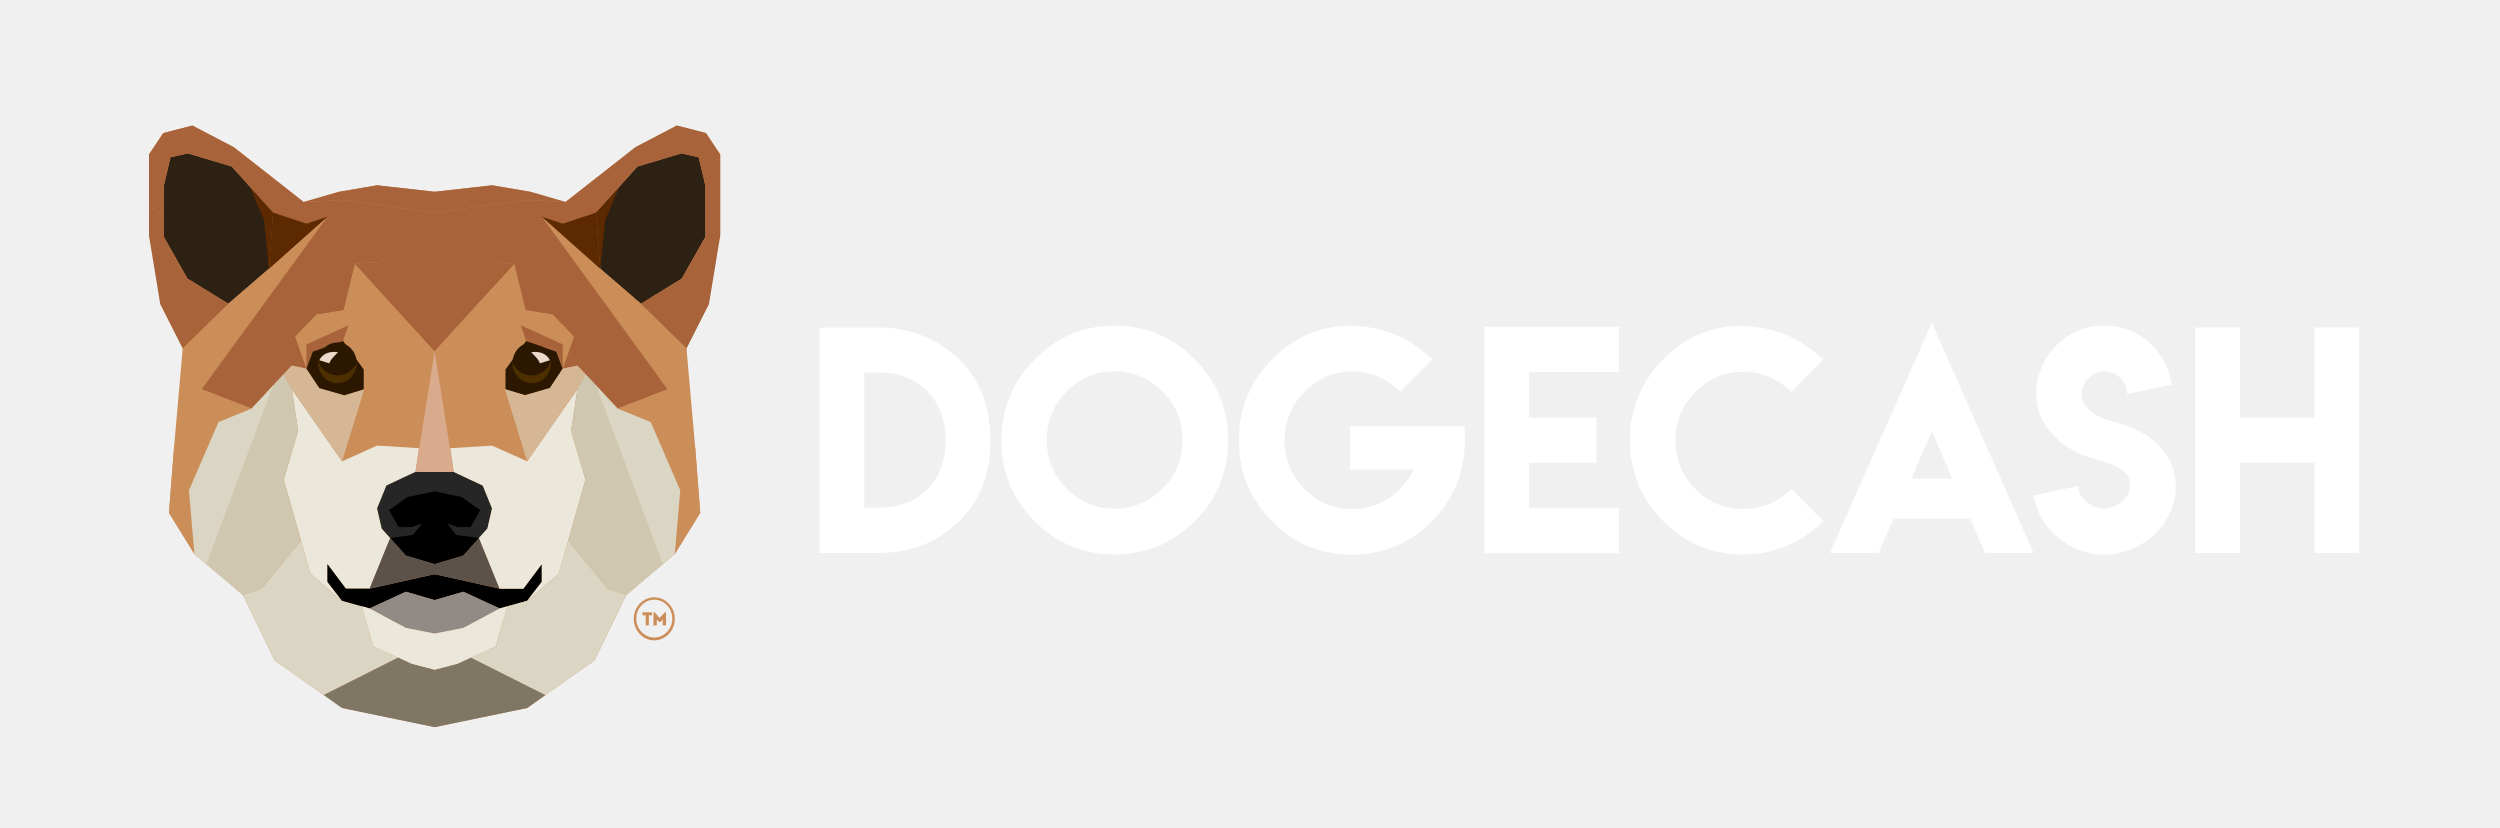
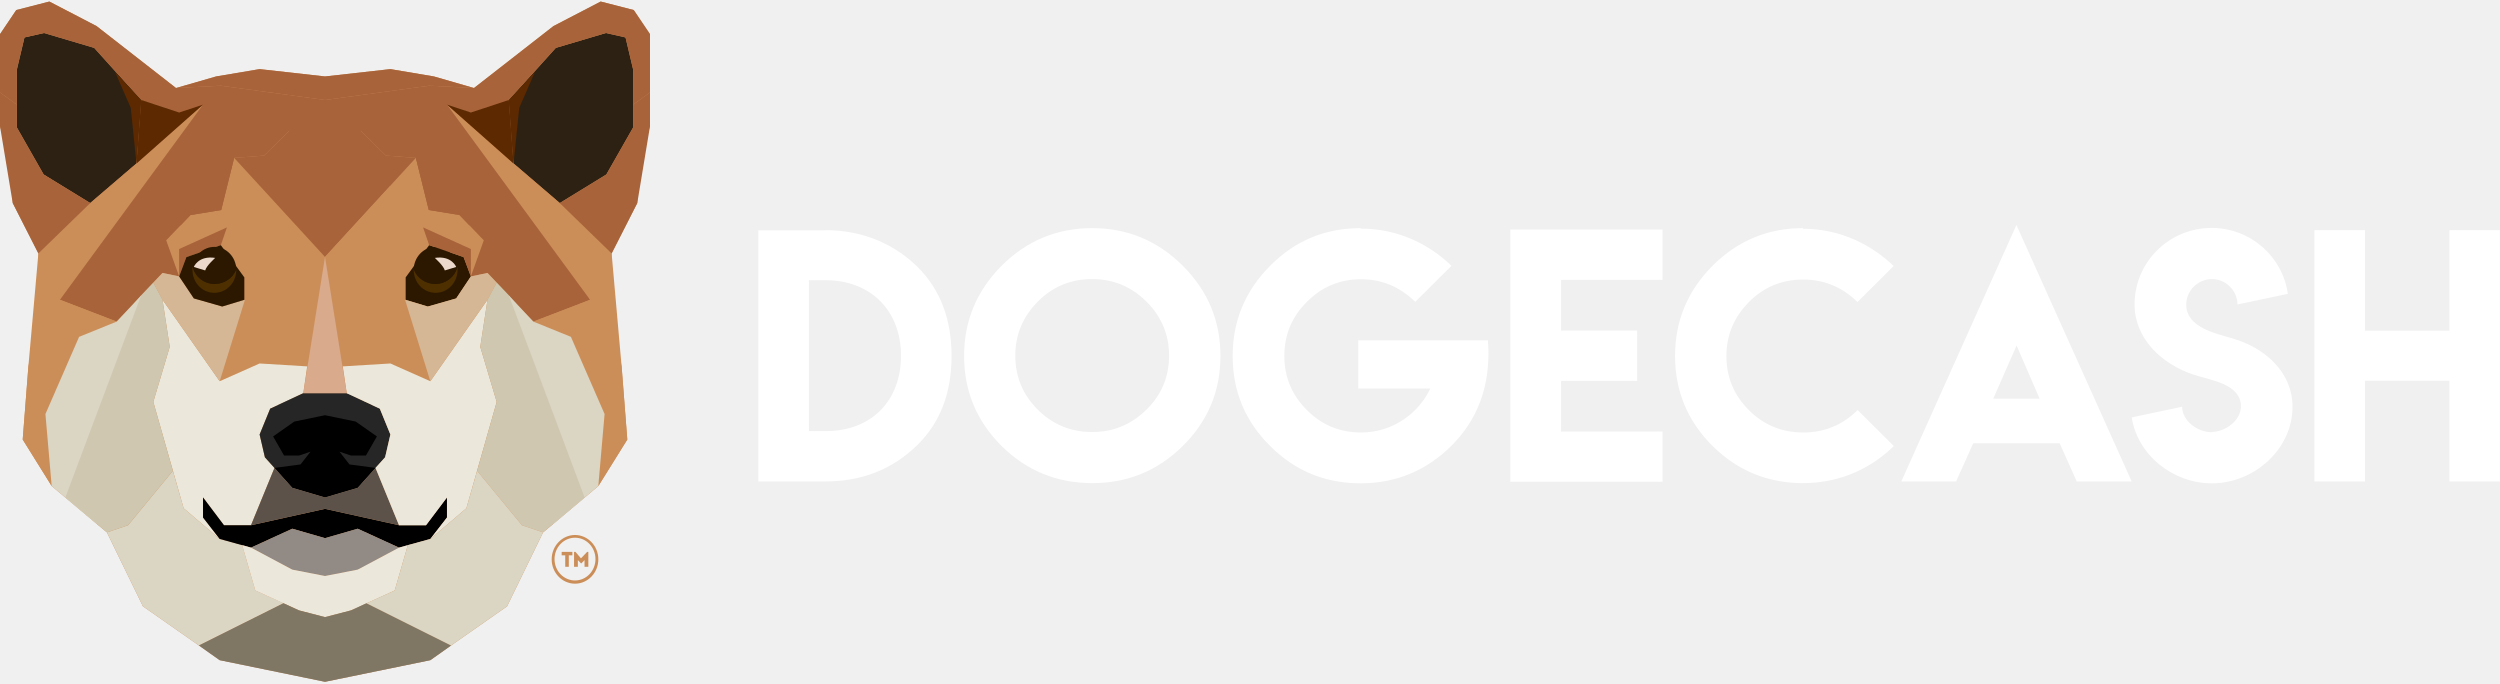
- <svg xmlns="http://www.w3.org/2000/svg" width="302px" height="100px" viewBox="0 0 302 100" version="1.1">
+ <svg xmlns="http://www.w3.org/2000/svg" width="300px" height="82px" viewBox="0 0 300 82" version="1.1">
  <g id="Page-1" stroke="none" stroke-width="1" fill="none" fill-rule="evenodd">
-     <g id="Group-5" transform="translate(0.824891, 0)">
-       <g id="Group-2-Copy-2" transform="translate(17.17511, 15)" fill-rule="nonzero">
-         <path d="M88.157,29.981 L86.401,29.981 L86.401,46.337 L88.208,46.337 C93.068,46.337 96.235,43.077 96.235,38.159 C96.235,33.285 93.013,29.982 88.157,29.982 L88.157,29.981 Z M88.174,24.558 C92.408,24.558 95.725,26.258 98.024,28.563 C100.433,31.007 101.637,34.219 101.637,38.202 C101.637,42.184 100.432,45.385 98.024,47.807 C95.371,50.465 92.087,51.794 88.174,51.794 L81,51.794 L81,24.575 L88.174,24.575 L88.174,24.558 Z M110.852,32.296 C109.245,33.941 108.443,35.895 108.443,38.16 C108.443,40.446 109.246,42.401 110.852,44.022 C112.446,45.632 114.38,46.439 116.655,46.439 C118.896,46.439 120.825,45.634 122.441,44.022 C124.058,42.412 124.866,40.457 124.866,38.159 C124.866,35.884 124.058,33.93 122.441,32.296 C120.835,30.674 118.907,29.863 116.654,29.863 C114.369,29.863 112.435,30.674 110.852,32.296 M126.321,28.411 C129.009,31.125 130.352,34.386 130.352,38.193 C130.352,42.012 129.009,45.267 126.321,47.959 C123.645,50.64 120.423,51.98 116.655,51.98 C112.875,51.97 109.653,50.629 106.988,47.959 C104.312,45.255 102.975,42.001 102.975,38.193 C102.975,34.397 104.313,31.136 106.988,28.41 C109.676,25.695 112.897,24.338 116.655,24.338 C120.412,24.338 123.634,25.695 126.321,28.41 M145.336,24.39 C149.498,24.39 152.816,26.241 155.019,28.427 L151.155,32.33 C149.517,30.697 147.588,29.88 145.37,29.88 C143.106,29.88 141.177,30.697 139.582,32.33 C137.978,33.952 137.174,35.906 137.174,38.193 C137.174,40.479 137.978,42.434 139.583,44.057 C141.166,45.677 143.095,46.489 145.37,46.489 C148.873,46.489 151.581,44.29 152.761,41.724 L145.068,41.724 L145.068,36.503 L158.916,36.503 C159.301,41.593 157.647,45.289 154.985,47.959 C152.298,50.651 149.076,51.997 145.319,51.997 C141.528,51.997 138.311,50.651 135.67,47.959 C132.993,45.278 131.655,42.023 131.655,38.193 C131.655,34.397 132.994,31.136 135.669,28.41 C138.323,25.695 141.539,24.338 145.318,24.338 L145.336,24.389 L145.336,24.39 Z M177.562,24.491 L177.562,29.948 L166.725,29.948 L166.725,35.439 L174.853,35.439 L174.853,40.897 L166.725,40.897 L166.725,46.388 L177.562,46.388 L177.562,51.828 L161.306,51.828 L161.306,24.491 L177.562,24.491 Z M192.564,51.981 C188.795,51.97 185.578,50.629 182.914,47.959 C180.238,45.255 178.9,42.001 178.9,38.192 C178.9,34.397 180.238,31.136 182.913,28.411 C185.601,25.696 188.817,24.339 192.563,24.339 L192.546,24.406 C196.709,24.406 200.019,26.274 202.247,28.444 L198.383,32.348 C196.756,30.725 194.82,29.914 192.58,29.914 C190.305,29.914 188.376,30.725 186.793,32.348 C185.188,33.991 184.385,35.946 184.385,38.21 C184.385,40.497 185.188,42.451 186.794,44.074 C188.388,45.684 190.316,46.489 192.58,46.489 C194.854,46.489 196.794,45.678 198.399,44.057 L202.264,47.958 C200.052,50.173 196.77,51.979 192.564,51.979 M217.833,42.823 L215.375,37.061 L212.882,42.823 L217.833,42.823 Z M215.357,24 L227.667,51.794 L221.797,51.794 L219.974,47.655 L210.742,47.655 L208.92,51.794 L203.065,51.794 L215.357,24 Z M236.182,46.433 C237.679,46.433 239.33,45.177 239.33,43.666 C239.33,41.178 236.027,40.832 234.163,40.18 C230.876,39.047 227.973,36.321 227.973,32.612 C227.973,28.019 231.66,24.318 236.207,24.318 C240.352,24.318 243.787,27.424 244.343,31.463 L238.963,32.612 C238.963,31.117 237.72,29.861 236.239,29.861 C234.735,29.861 233.492,31.117 233.492,32.628 C233.492,35.082 236.566,35.734 238.439,36.296 C241.84,37.288 244.841,39.906 244.841,43.698 C244.841,48.291 240.761,52 236.223,52 C232.053,52 228.283,48.911 227.67,44.855 L233.051,43.698 C233.051,45.218 234.686,46.458 236.207,46.458 L236.182,46.433 Z M252.584,24.558 L252.584,35.456 L261.599,35.456 L261.599,24.558 L267,24.558 L267,51.794 L261.599,51.794 L261.599,40.879 L252.584,40.879 L252.584,51.794 L247.182,51.794 L247.182,24.558 L252.584,24.558 Z" id="Shape" fill="#FFFFFF" />
-         <g id="grafana_icon-(1)">
-           <g id="Group">
-             <polygon id="Path" fill="#CC8E58" points="67.275 1.072 63.763 0.165 58.754 2.784 50.316 9.403 50.316 9.403 46.055 8.166 41.442 7.382 34.5 8.166 27.558 7.382 22.945 8.166 18.684 9.403 18.684 9.403 10.246 2.784 5.237 0.165 1.725 1.072 0 3.65 0 9.878 0 13.486 1.226 17.59 1.351 21.694 4.073 27.076 4.261 32.747 3.014 39.14 2.411 46.955 5.487 51.925 10.288 55.987 11.348 56.874 15.172 64.772 21.116 68.958 21.116 68.958 23.319 70.525 34.5 72.835 34.5 72.835 34.5 72.835 34.5 72.835 34.5 72.835 45.681 70.525 47.884 68.958 53.828 64.772 57.652 56.874 58.712 55.987 63.513 51.925 66.589 46.955 65.986 39.14 64.739 32.747 64.927 27.076 67.649 21.694 67.774 17.59 69 13.486 69 9.878 69 3.65" />
-             <polygon id="Path" fill="#CC8E58" points="48.778 22.972 45.515 22.436 44.143 16.868 34.5 27.447 27.558 19.838 27.558 19.838 24.857 16.868 23.485 22.436 20.222 22.972 17.645 25.674 19.017 29.53 19.786 27.468 23.443 26.189 25.937 29.633 26 32.025 26 32.025 23.319 40.727 21.989 47.574 28.972 40.315 32.609 39.14 34.5 27.447 36.391 39.14 40.028 40.315 47.011 47.574 45.681 40.727 43 32.025 43 32.025 43.063 29.633 45.557 26.189 49.214 27.468 49.983 29.53 51.355 25.674" />
-             <g id="Path">
-               <polygon fill="#2D2113" points="14.985 10.682 9.997 5.114 4.676 3.526 2.598 4.001 1.787 7.444 1.787 13.61 4.635 18.642 9.581 21.694 14.486 17.466" />
-               <polygon fill="#2C1800" points="34.5 26.189 33.232 13.961 34.5 14.167" />
-               <polygon fill="#A8633A" points="23.443 9.156 18.684 9.403 10.246 2.784 5.237 0.165 1.725 1.072 0 3.65 0 9.878 1.787 11.177 1.787 7.444 2.598 4.001 4.676 3.526 9.997 5.114 14.985 10.682 14.486 17.466 9.581 21.694 6.36 32.025 12.387 34.355 17.25 29.159 19.017 29.53 17.645 25.674 19.411 23.818 20.222 22.972 23.485 22.436 24.857 16.868 28.036 16.621 30.717 13.961 32.962 17.219 34.5 27.447 34.5 10.682" />
-               <polygon fill="#CC8E58" points="5.487 51.925 4.822 44.233 8.396 35.984 12.387 34.355 6.36 32.025 21.552 11.177 14.486 17.466 9.581 21.694 4.073 27.076 3.014 39.14 2.411 46.955" />
-               <polygon fill="#A8633A" points="19.495 21.941 24.857 16.868 23.485 22.436 20.222 22.972 19.141 24.106" />
-               <polygon fill="#EBE8DB" points="23.319 57.575 19.495 54.296 16.273 42.934 18.019 37.057 17.25 32.025 23.319 40.727 27.558 38.83 32.609 39.14 32.193 42.006 28.681 43.656 27.558 46.419 28.12 48.852 29.138 49.986 26.644 56.111 23.776 56.111 21.552 53.142 21.552 55.286" />
-               <polygon fill="#5D2900" points="14.486 17.466 14.985 10.682 19.017 12.022 21.552 11.177" />
-               <polygon fill="#5D2900" points="13.883 11.527 14.486 17.466 14.985 10.682 12.2 7.651" />
-               <polygon fill="#A8633A" points="4.073 27.076 1.351 21.694 0 13.486 0 9.878 1.787 11.177 1.787 13.61 4.635 18.642 9.581 21.694" />
-               <polygon fill="#A8633A" points="19.017 29.53 19.017 26.602 24.088 24.292 23.443 26.189 19.786 27.468" />
-               <polygon fill="#D6B795" points="23.589 32.747 20.575 31.881 19.017 29.53 17.25 29.159 16.273 30.19 17.25 32.025 18.248 33.448 23.319 40.727 26 32.025" />
-               <polygon fill="#DBD5C3" points="27.101 63.081 25.709 58.235 23.319 57.575 19.495 54.296 18.352 50.296 13.592 56.111 11.348 56.874 15.172 64.772 21.116 68.958 25.709 66.649 30.094 64.442" />
+     <g id="Group-2-Copy" fill-rule="nonzero">
+       <path d="M99.042,33.621 L97.069,33.621 L97.069,51.731 L99.099,51.731 C104.56,51.731 108.119,48.121 108.119,42.676 C108.119,37.28 104.498,33.623 99.042,33.623 L99.042,33.621 Z M99.061,27.618 C103.819,27.618 107.545,29.499 110.129,32.052 C112.836,34.757 114.189,38.314 114.189,42.723 C114.189,47.132 112.835,50.677 110.129,53.358 C107.148,56.3 103.458,57.772 99.061,57.772 L91,57.772 L91,27.637 L99.061,27.637 L99.061,27.618 Z M124.543,36.185 C122.738,38.006 121.836,40.17 121.836,42.677 C121.836,45.208 122.739,47.372 124.543,49.167 C126.334,50.95 128.508,51.843 131.064,51.843 C133.582,51.843 135.749,50.951 137.566,49.167 C139.383,47.384 140.29,45.22 140.29,42.676 C140.29,40.158 139.383,37.993 137.566,36.185 C135.761,34.389 133.595,33.491 131.063,33.491 C128.495,33.491 126.322,34.389 124.543,36.185 M141.925,31.883 C144.945,34.888 146.454,38.499 146.454,42.714 C146.454,46.942 144.945,50.545 141.925,53.526 C138.919,56.494 135.298,57.978 131.064,57.978 C126.817,57.966 123.196,56.482 120.201,53.526 C117.195,50.532 115.692,46.929 115.692,42.714 C115.692,38.511 117.196,34.901 120.201,31.882 C123.222,28.877 126.841,27.375 131.064,27.375 C135.285,27.375 138.906,28.877 141.925,31.882 M163.291,27.432 C167.968,27.432 171.697,29.481 174.172,31.901 L169.83,36.223 C167.989,34.414 165.822,33.51 163.329,33.51 C160.786,33.51 158.618,34.414 156.826,36.223 C155.023,38.018 154.121,40.181 154.121,42.714 C154.121,45.245 155.023,47.409 156.827,49.205 C158.606,51 160.773,51.899 163.329,51.899 C167.266,51.899 170.308,49.463 171.634,46.623 L162.99,46.623 L162.99,40.843 L178.551,40.843 C178.984,46.478 177.125,50.57 174.134,53.526 C171.115,56.506 167.494,57.997 163.273,57.997 C159.013,57.997 155.398,56.506 152.43,53.526 C149.422,50.558 147.919,46.954 147.919,42.714 C147.919,38.511 149.424,34.901 152.429,31.882 C155.411,28.877 159.025,27.375 163.271,27.375 L163.291,27.431 L163.291,27.432 Z M199.503,27.544 L199.503,33.586 L187.326,33.586 L187.326,39.664 L196.458,39.664 L196.458,45.707 L187.326,45.707 L187.326,51.787 L199.503,51.787 L199.503,57.809 L181.237,57.809 L181.237,27.544 L199.503,27.544 Z M216.359,57.979 C212.124,57.966 208.51,56.482 205.517,53.526 C202.509,50.532 201.006,46.929 201.006,42.713 C201.006,38.511 202.509,34.901 205.515,31.883 C208.536,28.878 212.149,27.376 216.358,27.376 L216.34,27.45 C221.017,27.45 224.736,29.517 227.24,31.92 L222.898,36.242 C221.07,34.446 218.895,33.547 216.378,33.547 C213.822,33.547 211.654,34.446 209.874,36.242 C208.072,38.062 207.169,40.226 207.169,42.732 C207.169,45.264 208.072,47.428 209.876,49.225 C211.667,51.007 213.833,51.899 216.378,51.899 C218.933,51.899 221.113,51.001 222.916,49.205 L227.259,53.525 C224.773,55.977 221.085,57.976 216.359,57.976 M244.753,47.84 L241.991,41.461 L239.19,47.84 L244.753,47.84 Z M241.971,27 L255.803,57.772 L249.207,57.772 L247.159,53.19 L236.786,53.19 L234.738,57.772 L228.159,57.772 L241.971,27 Z M265.371,51.836 C267.053,51.836 268.909,50.446 268.909,48.773 C268.909,46.019 265.197,45.635 263.102,44.913 C259.409,43.659 256.148,40.641 256.148,36.535 C256.148,31.449 260.29,27.352 265.399,27.352 C270.057,27.352 273.916,30.791 274.541,35.263 L268.496,36.535 C268.496,34.88 267.099,33.489 265.435,33.489 C263.746,33.489 262.349,34.88 262.349,36.553 C262.349,39.269 265.803,39.992 267.907,40.614 C271.729,41.712 275.101,44.61 275.101,48.809 C275.101,53.894 270.516,58 265.418,58 C260.731,58 256.496,54.58 255.806,50.089 L261.853,48.809 C261.853,50.492 263.69,51.864 265.399,51.864 L265.371,51.836 Z M283.802,27.618 L283.802,39.683 L293.931,39.683 L293.931,27.618 L300,27.618 L300,57.772 L293.931,57.772 L293.931,45.688 L283.802,45.688 L283.802,57.772 L277.731,57.772 L277.731,27.618 L283.802,27.618 Z" id="Shape" fill="#FFFFFF" />
+       <g id="grafana_icon-(1)">
+         <g id="Group">
+           <polygon id="Path" fill="#CC8E58" points="76.05 1.205 72.08 0.185 66.417 3.127 56.879 10.563 56.879 10.563 52.063 9.173 46.847 8.293 39 9.173 31.153 8.293 25.937 9.173 21.121 10.563 21.121 10.563 11.583 3.127 5.92 0.185 1.95 1.205 0 4.1 0 11.095 0 15.149 1.386 19.759 1.527 24.368 4.605 30.414 4.816 36.784 3.407 43.965 2.725 52.744 6.202 58.327 11.63 62.89 12.828 63.886 17.151 72.758 23.87 77.46 23.87 77.46 26.36 79.22 39 81.815 39 81.815 39 81.815 39 81.815 39 81.815 51.64 79.22 54.13 77.46 60.849 72.758 65.172 63.886 66.37 62.89 71.798 58.327 75.275 52.744 74.593 43.965 73.184 36.784 73.395 30.414 76.473 24.368 76.614 19.759 78 15.149 78 11.095 78 4.1" />
+           <polygon id="Path" fill="#CC8E58" points="55.14 25.805 51.452 25.202 49.901 18.948 39 30.831 31.153 22.284 31.153 22.284 28.099 18.948 26.548 25.202 22.86 25.805 19.946 28.839 21.497 33.171 22.366 30.854 26.501 29.418 29.32 33.286 29.391 35.973 29.391 35.973 26.36 45.749 24.857 53.439 32.751 45.285 36.862 43.965 39 30.831 41.138 43.965 45.249 45.285 53.143 53.439 51.64 45.749 48.609 35.973 48.609 35.973 48.68 33.286 51.499 29.418 55.634 30.854 56.503 33.171 58.054 28.839" />
+           <g id="Path">
+             <polygon fill="#2D2113" points="16.939 11.999 11.301 5.745 5.286 3.961 2.937 4.494 2.02 8.362 2.02 15.288 5.239 20.94 10.831 24.368 16.375 19.62" />
+             <polygon fill="#2C1800" points="39 29.418 37.567 15.682 39 15.914" />
+             <polygon fill="#A8633A" points="26.501 10.285 21.121 10.563 11.583 3.127 5.92 0.185 1.95 1.205 0 4.1 0 11.095 2.02 12.555 2.02 8.362 2.937 4.494 5.286 3.961 11.301 5.745 16.939 11.999 16.375 19.62 10.831 24.368 7.189 35.973 14.002 38.591 19.5 32.754 21.497 33.171 19.946 28.839 21.943 26.754 22.86 25.805 26.548 25.202 28.099 18.948 31.693 18.67 34.724 15.682 37.261 19.342 39 30.831 39 11.999" />
+             <polygon fill="#CC8E58" points="6.202 58.327 5.451 49.686 9.492 40.421 14.002 38.591 7.189 35.973 24.363 12.555 16.375 19.62 10.831 24.368 4.605 30.414 3.407 43.965 2.725 52.744" />
+             <polygon fill="#A8633A" points="22.037 24.646 28.099 18.948 26.548 25.202 22.86 25.805 21.638 27.079" />
+             <polygon fill="#EBE8DB" points="26.36 64.673 22.037 60.99 18.396 48.227 20.369 41.625 19.5 35.973 26.36 45.749 31.153 43.618 36.862 43.965 36.392 47.185 32.422 49.038 31.153 52.142 31.787 54.875 32.939 56.149 30.119 63.029 26.877 63.029 24.363 59.693 24.363 62.102" />
+             <polygon fill="#5D2900" points="16.375 19.62 16.939 11.999 21.497 13.505 24.363 12.555" />
+             <polygon fill="#5D2900" points="15.694 12.949 16.375 19.62 16.939 11.999 13.791 8.594" />
+             <polygon fill="#A8633A" points="4.605 30.414 1.527 24.368 0 15.149 0 11.095 2.02 12.555 2.02 15.288 5.239 20.94 10.831 24.368" />
+             <polygon fill="#A8633A" points="21.497 33.171 21.497 29.881 27.23 27.287 26.501 29.418 22.366 30.854" />
+             <polygon fill="#D6B795" points="26.666 36.784 23.259 35.811 21.497 33.171 19.5 32.754 18.396 33.912 19.5 35.973 20.628 37.572 26.36 45.749 29.391 35.973" />
+             <polygon fill="#DBD5C3" points="30.636 70.858 29.062 65.415 26.36 64.673 22.037 60.99 20.745 56.497 15.365 63.029 12.828 63.886 17.151 72.758 23.87 77.46 29.062 74.866 34.019 72.387" />
+           </g>
+           <polygon id="Path" fill="#2D2113" points="61.061 11.999 66.699 5.745 72.714 3.961 75.063 4.494 75.98 8.362 75.98 15.288 72.761 20.94 67.169 24.368 61.625 19.62" />
+           <g transform="translate(48.63253, 29.41808)" id="Path">
+             <polygon fill="#2C1800" points="0.047 6.555 0.047 3.868 2.866 0 7.001 1.436 7.87 3.753 6.108 6.393 2.702 7.366" />
+             <g transform="translate(0.939759, 0)">
+               <g>
+                 <path d="M2.655,4.656 C3.947,4.656 5.028,3.776 5.31,2.594 C5.333,2.71 5.333,2.826 5.333,2.965 C5.333,4.494 4.158,5.721 2.702,5.721 C1.245,5.721 0.07,4.494 0.07,2.965 C0.07,2.942 0.07,2.919 0.07,2.895 C0.47,3.915 1.48,4.656 2.655,4.656 Z" fill="#4D2F00" />
+                 <path d="M2.655,4.656 C1.48,4.656 0.47,3.915 0.07,2.895 C0.117,1.413 1.269,0.208 2.702,0.208 C4.041,0.208 5.145,1.251 5.31,2.594 C5.028,3.776 3.947,4.656 2.655,4.656 Z" fill="#2C1800" />
+               </g>
+               <path d="M3.806,3.034 L5.169,2.618 C5.169,2.618 4.652,1.228 2.608,1.529 C2.608,1.552 3.642,2.432 3.806,3.034 Z" fill="#ECD9CB" />
            </g>
-             <polygon id="Path" fill="#2D2113" points="54.015 10.682 59.003 5.114 64.324 3.526 66.402 4.001 67.213 7.444 67.213 13.61 64.365 18.642 59.419 21.694 54.514 17.466" />
-             <g transform="translate(43.02108, 26.18927)" id="Path">
-               <polygon fill="#2C1800" points="0.042 5.836 0.042 3.444 2.536 0 6.193 1.279 6.962 3.341 5.404 5.692 2.39 6.558" />
-               <g transform="translate(0.831325, 0)">
-                 <g>
-                   <path d="M2.348,4.145 C3.492,4.145 4.448,3.361 4.697,2.31 C4.718,2.413 4.718,2.516 4.718,2.64 C4.718,4.001 3.679,5.094 2.39,5.094 C1.102,5.094 0.062,4.001 0.062,2.64 C0.062,2.619 0.062,2.598 0.062,2.578 C0.416,3.485 1.309,4.145 2.348,4.145 Z" fill="#4D2F00" />
-                   <path d="M2.348,4.145 C1.309,4.145 0.416,3.485 0.062,2.578 C0.104,1.258 1.122,0.186 2.39,0.186 C3.575,0.186 4.552,1.114 4.697,2.31 C4.448,3.361 3.492,4.145 2.348,4.145 Z" fill="#2C1800" />
-                 </g>
-                 <path d="M3.367,2.701 L4.572,2.33 C4.572,2.33 4.115,1.093 2.307,1.361 C2.307,1.382 3.221,2.165 3.367,2.701 Z" fill="#ECD9CB" />
+           </g>
+           <polygon id="Path" fill="#2C1800" points="39 29.418 40.433 15.682 39 15.914" />
+           <polygon id="Path" fill="#262626" points="45.578 49.038 41.608 47.185 39 47.185 39 47.185 36.392 47.185 32.422 49.038 31.153 52.142 31.787 54.875 35.077 58.535 39 59.693 39 59.693 39 59.693 39 59.693 39 59.693 42.923 58.535 46.213 54.875 46.847 52.142" />
+           <polygon id="Path" fill="#000000" points="40.739 54.203 42.125 54.667 43.91 54.667 45.226 52.373 42.689 50.59 39 49.825 39 49.825 39 49.825 39 49.825 39 49.825 35.311 50.59 32.774 52.373 34.09 54.667 35.875 54.667 37.261 54.203 36.063 55.732 32.939 56.149 35.077 58.535 39 59.693 39 59.693 39 59.693 39 59.693 39 59.693 42.923 58.535 45.061 56.149 41.937 55.732" />
+           <polygon id="Path" fill="#000000" points="51.123 63.029 47.881 63.029 39 61.06 39 61.06 39 61.06 39 61.06 39 61.06 30.119 63.029 26.877 63.029 24.363 59.693 24.363 62.102 26.36 64.673 30.119 65.716 35.077 63.446 39 64.581 39 64.581 39 64.581 39 64.581 39 64.581 42.923 63.446 47.881 65.716 51.64 64.673 53.637 62.102 53.637 59.693" />
+           <polygon id="Path" fill="#918A85" points="47.881 65.716 42.923 63.446 39 64.581 35.077 63.446 30.119 65.716 35.077 68.356 39 69.121 39 69.121 39 69.121 39 69.121 39 69.121 42.923 68.356" />
+           <polygon id="Path" fill="#5C524A" points="47.881 63.029 45.061 56.149 42.923 58.535 39 59.693 35.077 58.535 32.939 56.149 30.119 63.029 39 61.06" />
+           <polygon id="Path" fill="#EBE8DB" points="47.881 65.716 42.923 68.356 39 69.121 35.077 68.356 30.119 65.716 29.062 65.415 30.636 70.858 35.875 73.244 39 74.055 39 74.055 39 74.055 39 74.055 39 74.055 42.125 73.244 47.364 70.858 48.938 65.415" />
+           <polygon id="Path" fill="#A8633A" points="51.499 10.285 56.879 10.563 66.417 3.127 72.08 0.185 76.05 1.205 78 4.1 78 11.095 75.98 12.555 75.98 8.362 75.063 4.494 72.714 3.961 66.699 5.745 61.061 11.999 61.625 19.62 67.169 24.368 70.811 35.973 63.998 38.591 58.5 32.754 56.503 33.171 58.054 28.839 56.057 26.754 55.14 25.805 51.452 25.202 49.901 18.948 46.307 18.67 43.276 15.682 40.739 19.342 39 30.831 39 11.999" />
+           <polygon id="Path" fill="#CC8E58" points="71.798 58.327 72.549 49.686 68.508 40.421 63.998 38.591 70.811 35.973 53.637 12.555 61.625 19.62 67.169 24.368 73.395 30.414 74.593 43.965 75.275 52.744" />
+           <polygon id="Path" fill="#A8633A" points="56.879 10.563 52.063 9.173 46.847 8.293 39 9.173 31.153 8.293 25.937 9.173 21.121 10.563 26.501 10.285 39 11.999 39 11.999 39 11.999 39 11.999 39 11.999 51.499 10.285" />
+           <polygon id="Path" fill="#A8633A" points="55.963 24.646 49.901 18.948 51.452 25.202 55.14 25.805 56.362 27.079" />
+           <polygon id="Path" fill="#EBE8DB" points="51.64 64.673 55.963 60.99 59.604 48.227 57.631 41.625 58.5 35.973 51.64 45.749 46.847 43.618 41.138 43.965 41.608 47.185 45.578 49.038 46.847 52.142 46.213 54.875 45.061 56.149 47.881 63.029 51.123 63.029 53.637 59.693 53.637 62.102" />
+           <polygon id="Path" fill="#A8633A" points="39 30.831 49.901 18.948 46.307 18.67 43.276 15.682 43.84 13.296 39 11.999 39 11.999 39 11.999 39 11.999 39 11.999 34.16 13.296 34.724 15.682 31.693 18.67 28.099 18.948 39 30.831 39 30.831 39 30.831" />
+           <polygon id="Path" fill="#5D2900" points="61.625 19.62 61.061 11.999 56.503 13.505 53.637 12.555" />
+           <polygon id="Path" fill="#5D2900" points="62.306 12.949 61.625 19.62 61.061 11.999 64.209 8.594" />
+           <polygon id="Path" fill="#A8633A" points="73.395 30.414 76.473 24.368 78 15.149 78 11.095 75.98 12.555 75.98 15.288 72.761 20.94 67.169 24.368" />
+           <polygon id="Path" fill="#A8633A" points="56.503 33.171 56.503 29.881 50.77 27.287 51.499 29.418 55.634 30.854" />
+           <polygon id="Path" fill="#CC8E58" points="45.179 33.703 46.847 22.284 39 30.831" />
+           <polygon id="Path" fill="#807664" points="54.13 77.46 43.981 72.387 42.125 73.244 39 74.055 35.875 73.244 34.019 72.387 23.87 77.46 26.36 79.22 39 81.815 39 81.815 39 81.815 39 81.815 39 81.815 51.64 79.22" />
+           <g transform="translate(5.403614, 35.44068)" fill="#DBD5C3" id="Path">
+             <polygon points="10.431 1.205 8.599 3.15 4.088 4.98 0.047 14.246 0.799 22.886 6.226 27.449 6.226 21.566 8.082 16.307 11.794 9.497 11.536 0" />
+             <polygon points="63.105 4.98 58.594 3.15 56.761 1.205 55.657 0 55.399 9.497 59.111 16.307 60.967 21.566 60.967 27.449 66.394 22.886 67.146 14.246" />
+           </g>
+           <polygon id="Path" fill="#D6B795" points="58.5 32.754 56.503 33.171 54.741 35.811 51.334 36.784 48.609 35.973 51.64 45.749 57.372 37.572 58.5 35.973 59.604 33.912" />
+           <polygon id="Path" fill="#CFC7AF" points="61.061 35.441 59.604 33.912 58.5 35.973 57.631 41.625 59.604 48.227 57.255 56.497 62.635 63.029 65.172 63.886 70.153 59.693" />
+           <polygon id="Path" fill="#DBD5C3" points="62.635 63.029 57.255 56.497 55.963 60.99 51.64 64.673 48.938 65.415 47.364 70.858 43.981 72.387 48.938 74.866 54.13 77.46 60.849 72.758 65.172 63.886" />
+           <polygon id="Path" fill="#CFC7AF" points="16.939 35.441 18.396 33.912 19.5 35.973 20.369 41.625 18.396 48.227 20.745 56.497 15.365 63.029 12.828 63.886 7.847 59.693" />
+           <g transform="translate(21.37952, 29.41808)" id="Path">
+             <polygon fill="#2C1800" points="7.941 6.555 7.941 3.868 5.122 0 0.987 1.436 0.117 3.753 1.88 6.393 5.286 7.366" />
+             <g transform="translate(1.644578, 0)">
+               <g>
+                 <path d="M2.749,4.656 C1.457,4.656 0.376,3.776 0.094,2.594 C0.07,2.71 0.07,2.826 0.07,2.965 C0.07,4.494 1.245,5.721 2.702,5.721 C4.158,5.721 5.333,4.494 5.333,2.965 C5.333,2.942 5.333,2.919 5.333,2.895 C4.934,3.915 3.923,4.656 2.749,4.656 Z" fill="#4D2F00" />
+                 <path d="M2.749,4.656 C3.923,4.656 4.934,3.915 5.333,2.895 C5.286,1.413 4.135,0.208 2.702,0.208 C1.363,0.208 0.258,1.251 0.094,2.594 C0.376,3.776 1.457,4.656 2.749,4.656 Z" fill="#2C1800" />
              </g>
+               <path d="M1.598,3.034 L0.235,2.618 C0.235,2.618 0.752,1.228 2.796,1.529 C2.796,1.552 1.762,2.432 1.598,3.034 Z" fill="#ECD9CB" />
            </g>
-             <polygon id="Path" fill="#2C1800" points="34.5 26.189 35.768 13.961 34.5 14.167" />
-             <polygon id="Path" fill="#262626" points="40.319 43.656 36.807 42.006 34.5 42.006 34.5 42.006 32.193 42.006 28.681 43.656 27.558 46.419 28.12 48.852 31.029 52.11 34.5 53.142 34.5 53.142 34.5 53.142 34.5 53.142 34.5 53.142 37.971 52.11 40.88 48.852 41.442 46.419" />
-             <polygon id="Path" fill="#000000" points="36.038 48.254 37.264 48.667 38.844 48.667 40.008 46.625 37.763 45.037 34.5 44.357 34.5 44.357 34.5 44.357 34.5 44.357 34.5 44.357 31.237 45.037 28.992 46.625 30.156 48.667 31.736 48.667 32.962 48.254 31.902 49.615 29.138 49.986 31.029 52.11 34.5 53.142 34.5 53.142 34.5 53.142 34.5 53.142 34.5 53.142 37.971 52.11 39.862 49.986 37.098 49.615" />
-             <polygon id="Path" fill="#000000" points="45.224 56.111 42.356 56.111 34.5 54.358 34.5 54.358 34.5 54.358 34.5 54.358 34.5 54.358 26.644 56.111 23.776 56.111 21.552 53.142 21.552 55.286 23.319 57.575 26.644 58.503 31.029 56.482 34.5 57.493 34.5 57.493 34.5 57.493 34.5 57.493 34.5 57.493 37.971 56.482 42.356 58.503 45.681 57.575 47.448 55.286 47.448 53.142" />
-             <polygon id="Path" fill="#918A85" points="42.356 58.503 37.971 56.482 34.5 57.493 31.029 56.482 26.644 58.503 31.029 60.854 34.5 61.534 34.5 61.534 34.5 61.534 34.5 61.534 34.5 61.534 37.971 60.854" />
-             <polygon id="Path" fill="#5C524A" points="42.356 56.111 39.862 49.986 37.971 52.11 34.5 53.142 31.029 52.11 29.138 49.986 26.644 56.111 34.5 54.358" />
-             <polygon id="Path" fill="#EBE8DB" points="42.356 58.503 37.971 60.854 34.5 61.534 31.029 60.854 26.644 58.503 25.709 58.235 27.101 63.081 31.736 65.205 34.5 65.927 34.5 65.927 34.5 65.927 34.5 65.927 34.5 65.927 37.264 65.205 41.899 63.081 43.291 58.235" />
-             <polygon id="Path" fill="#A8633A" points="45.557 9.156 50.316 9.403 58.754 2.784 63.763 0.165 67.275 1.072 69 3.65 69 9.878 67.213 11.177 67.213 7.444 66.402 4.001 64.324 3.526 59.003 5.114 54.015 10.682 54.514 17.466 59.419 21.694 62.64 32.025 56.613 34.355 51.75 29.159 49.983 29.53 51.355 25.674 49.589 23.818 48.778 22.972 45.515 22.436 44.143 16.868 40.964 16.621 38.283 13.961 36.038 17.219 34.5 27.447 34.5 10.682" />
-             <polygon id="Path" fill="#CC8E58" points="63.513 51.925 64.178 44.233 60.604 35.984 56.613 34.355 62.64 32.025 47.448 11.177 54.514 17.466 59.419 21.694 64.927 27.076 65.986 39.14 66.589 46.955" />
-             <polygon id="Path" fill="#A8633A" points="50.316 9.403 46.055 8.166 41.442 7.382 34.5 8.166 27.558 7.382 22.945 8.166 18.684 9.403 23.443 9.156 34.5 10.682 34.5 10.682 34.5 10.682 34.5 10.682 34.5 10.682 45.557 9.156" />
-             <polygon id="Path" fill="#A8633A" points="49.505 21.941 44.143 16.868 45.515 22.436 48.778 22.972 49.859 24.106" />
-             <polygon id="Path" fill="#EBE8DB" points="45.681 57.575 49.505 54.296 52.727 42.934 50.981 37.057 51.75 32.025 45.681 40.727 41.442 38.83 36.391 39.14 36.807 42.006 40.319 43.656 41.442 46.419 40.88 48.852 39.862 49.986 42.356 56.111 45.224 56.111 47.448 53.142 47.448 55.286" />
-             <polygon id="Path" fill="#A8633A" points="34.5 27.447 44.143 16.868 40.964 16.621 38.283 13.961 38.781 11.837 34.5 10.682 34.5 10.682 34.5 10.682 34.5 10.682 34.5 10.682 30.219 11.837 30.717 13.961 28.036 16.621 24.857 16.868 34.5 27.447 34.5 27.447 34.5 27.447" />
-             <polygon id="Path" fill="#5D2900" points="54.514 17.466 54.015 10.682 49.983 12.022 47.448 11.177" />
-             <polygon id="Path" fill="#5D2900" points="55.117 11.527 54.514 17.466 54.015 10.682 56.8 7.651" />
-             <polygon id="Path" fill="#A8633A" points="64.927 27.076 67.649 21.694 69 13.486 69 9.878 67.213 11.177 67.213 13.61 64.365 18.642 59.419 21.694" />
-             <polygon id="Path" fill="#A8633A" points="49.983 29.53 49.983 26.602 44.912 24.292 45.557 26.189 49.214 27.468" />
-             <polygon id="Path" fill="#CC8E58" points="39.966 30.004 41.442 19.838 34.5 27.447" />
-             <polygon id="Path" fill="#807664" points="47.884 68.958 38.906 64.442 37.264 65.205 34.5 65.927 31.736 65.205 30.094 64.442 21.116 68.958 23.319 70.525 34.5 72.835 34.5 72.835 34.5 72.835 34.5 72.835 34.5 72.835 45.681 70.525" />
-             <g transform="translate(4.78012, 31.55085)" fill="#DBD5C3" id="Path">
-               <polygon points="9.228 1.072 7.607 2.805 3.616 4.434 0.042 12.682 0.707 20.374 5.508 24.436 5.508 19.199 7.149 14.518 10.433 8.455 10.205 0" />
-               <polygon points="55.823 4.434 51.833 2.805 50.212 1.072 49.235 0 49.007 8.455 52.29 14.518 53.932 19.199 53.932 24.436 58.733 20.374 59.398 12.682" />
-             </g>
-             <polygon id="Path" fill="#D6B795" points="51.75 29.159 49.983 29.53 48.425 31.881 45.411 32.747 43 32.025 45.681 40.727 50.752 33.448 51.75 32.025 52.727 30.19" />
-             <polygon id="Path" fill="#CFC7AF" points="54.015 31.551 52.727 30.19 51.75 32.025 50.981 37.057 52.727 42.934 50.648 50.296 55.408 56.111 57.652 56.874 62.058 53.142" />
-             <polygon id="Path" fill="#DBD5C3" points="55.408 56.111 50.648 50.296 49.505 54.296 45.681 57.575 43.291 58.235 41.899 63.081 38.906 64.442 43.291 66.649 47.884 68.958 53.828 64.772 57.652 56.874" />
-             <polygon id="Path" fill="#CFC7AF" points="14.985 31.551 16.273 30.19 17.25 32.025 18.019 37.057 16.273 42.934 18.352 50.296 13.592 56.111 11.348 56.874 6.942 53.142" />
-             <g transform="translate(18.91265, 26.18927)" id="Path">
-               <polygon fill="#2C1800" points="7.025 5.836 7.025 3.444 4.531 0 0.873 1.279 0.104 3.341 1.663 5.692 4.676 6.558" />
-               <g transform="translate(1.454819, 0)">
-                 <g>
-                   <path d="M2.432,4.145 C1.289,4.145 0.333,3.361 0.083,2.31 C0.062,2.413 0.062,2.516 0.062,2.64 C0.062,4.001 1.102,5.094 2.39,5.094 C3.679,5.094 4.718,4.001 4.718,2.64 C4.718,2.619 4.718,2.598 4.718,2.578 C4.364,3.485 3.471,4.145 2.432,4.145 Z" fill="#4D2F00" />
-                   <path d="M2.432,4.145 C3.471,4.145 4.364,3.485 4.718,2.578 C4.676,1.258 3.658,0.186 2.39,0.186 C1.205,0.186 0.229,1.114 0.083,2.31 C0.333,3.361 1.289,4.145 2.432,4.145 Z" fill="#2C1800" />
-                 </g>
-                 <path d="M1.413,2.701 L0.208,2.33 C0.208,2.33 0.665,1.093 2.473,1.361 C2.473,1.382 1.559,2.165 1.413,2.701 Z" fill="#ECD9CB" />
-               </g>
-             </g>
-             <polygon id="Path" fill="#D9AA8B" points="34.5 27.447 34.5 27.447 32.193 42.006 34.5 42.006 34.5 42.006 36.807 42.006" />
          </g>
-           <g id="Group" transform="translate(58.38461, 57.07273)" fill="#CC8E58">
-             <g transform="translate(1.010989, 1.858182)" id="Path">
-               <path d="M0.227,0.398 C0.227,0.265 0.227,0.159 0.227,0.027 L1.365,0.027 C1.365,0.159 1.365,0.265 1.365,0.398 L0.986,0.398 L0.986,1.619 C0.859,1.619 0.733,1.619 0.607,1.619 L0.607,0.398 L0.227,0.398 Z" />
-               <path d="M2.932,0.027 L3.058,0.027 L3.058,1.619 C2.932,1.619 2.805,1.619 2.654,1.619 L2.654,0.903 L2.325,1.248 L2.275,1.248 L1.946,0.903 L1.946,1.619 C1.82,1.619 1.693,1.619 1.542,1.619 L1.542,0.027 L1.693,0.027 L2.275,0.717 L2.932,0.027 Z" />
-             </g>
-             <path d="M2.654,5.283 C1.289,5.283 0.177,4.115 0.177,2.681 C0.177,1.248 1.289,0.08 2.654,0.08 C4.019,0.08 5.131,1.248 5.131,2.681 C5.131,4.115 4.019,5.283 2.654,5.283 Z M2.654,0.372 C1.441,0.372 0.48,1.407 0.48,2.655 C0.48,3.929 1.466,4.937 2.654,4.937 C3.867,4.937 4.827,3.902 4.827,2.655 C4.827,1.407 3.867,0.372 2.654,0.372 Z" id="Shape" />
+           <polygon id="Path" fill="#D9AA8B" points="39 30.831 39 30.831 36.392 47.185 39 47.185 39 47.185 41.608 47.185" />
+         </g>
+         <g id="Group" transform="translate(66, 64.10909)" fill="#CC8E58">
+           <g transform="translate(1.142857, 2.087273)" id="Path">
+             <path d="M0.257,0.447 C0.257,0.298 0.257,0.179 0.257,0.03 L1.543,0.03 C1.543,0.179 1.543,0.298 1.543,0.447 L1.114,0.447 L1.114,1.819 C0.971,1.819 0.829,1.819 0.686,1.819 L0.686,0.447 L0.257,0.447 Z" />
+             <path d="M3.314,0.03 L3.457,0.03 L3.457,1.819 C3.314,1.819 3.171,1.819 3,1.819 L3,1.014 L2.629,1.401 L2.571,1.401 L2.2,1.014 L2.2,1.819 C2.057,1.819 1.914,1.819 1.743,1.819 L1.743,0.03 L1.914,0.03 L2.571,0.805 L3.314,0.03 Z" />
          </g>
+           <path d="M3,5.934 C1.457,5.934 0.2,4.622 0.2,3.012 C0.2,1.401 1.457,0.089 3,0.089 C4.543,0.089 5.8,1.401 5.8,3.012 C5.8,4.622 4.543,5.934 3,5.934 Z M3,0.417 C1.629,0.417 0.543,1.58 0.543,2.982 C0.543,4.413 1.657,5.546 3,5.546 C4.371,5.546 5.457,4.383 5.457,2.982 C5.457,1.58 4.371,0.417 3,0.417 Z" id="Shape" />
        </g>
      </g>
-       <rect id="Rectangle" x="0.175" y="0" width="300" height="100" />
    </g>
  </g>
</svg>
